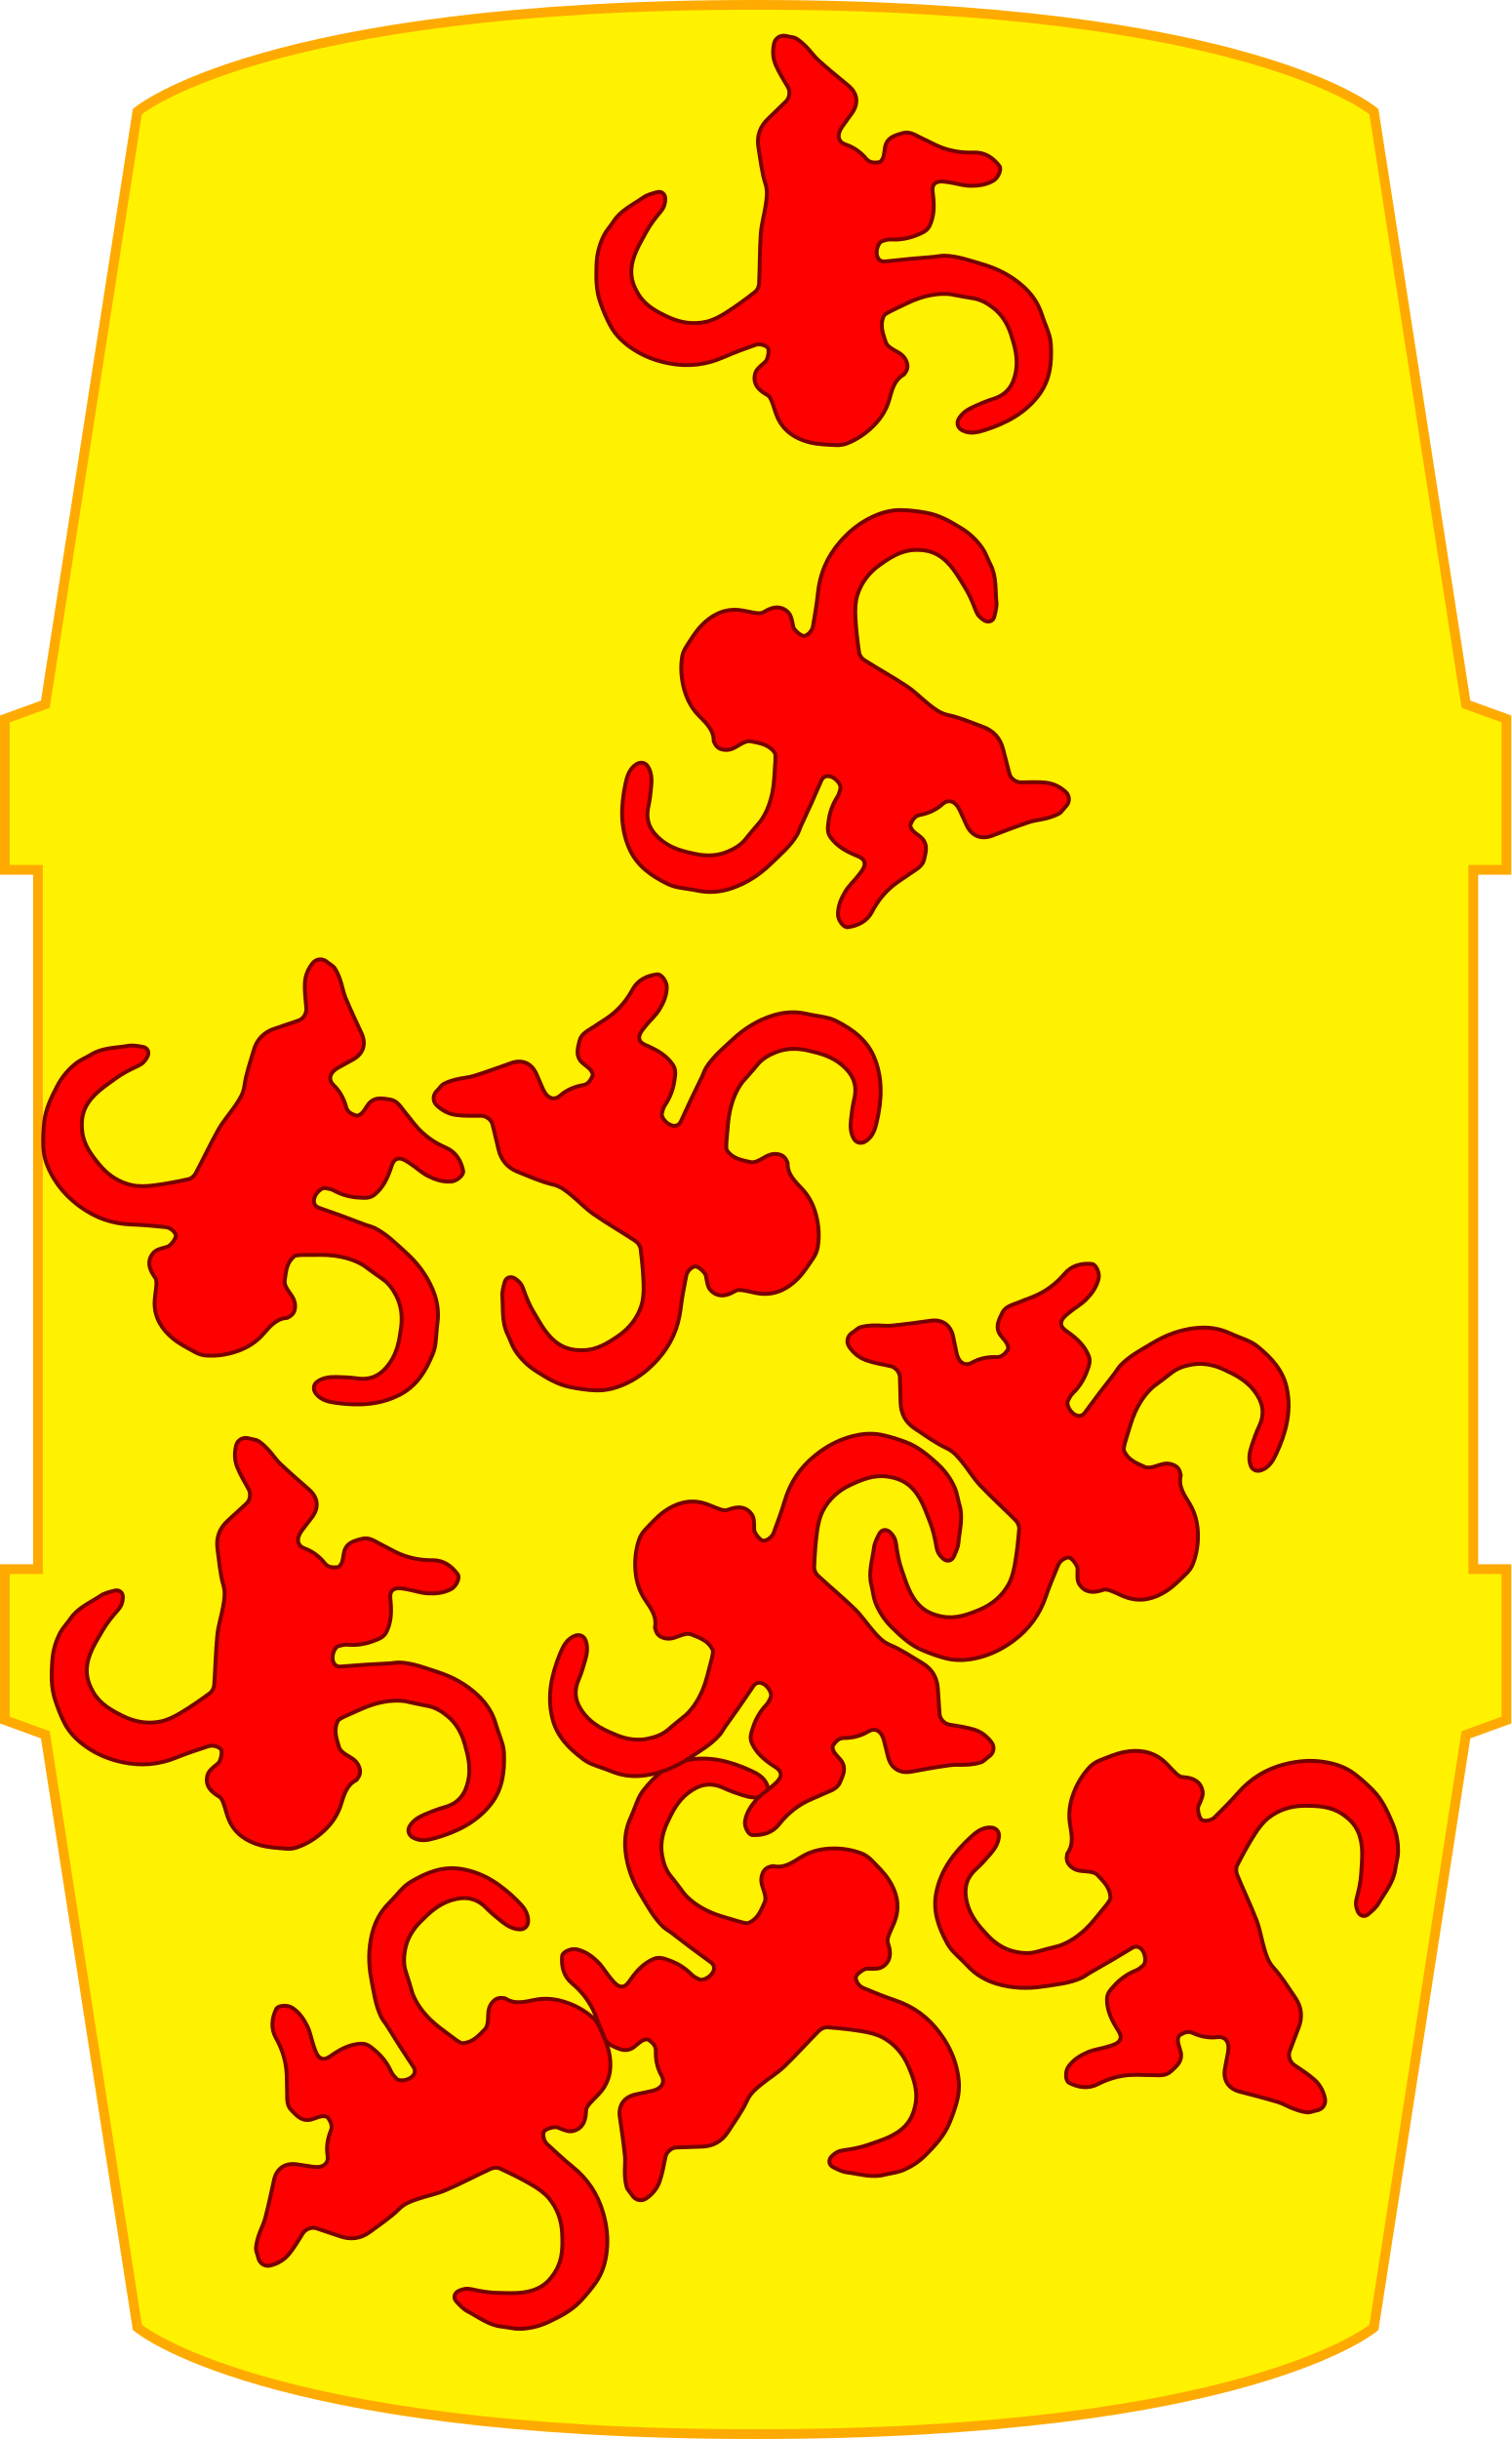
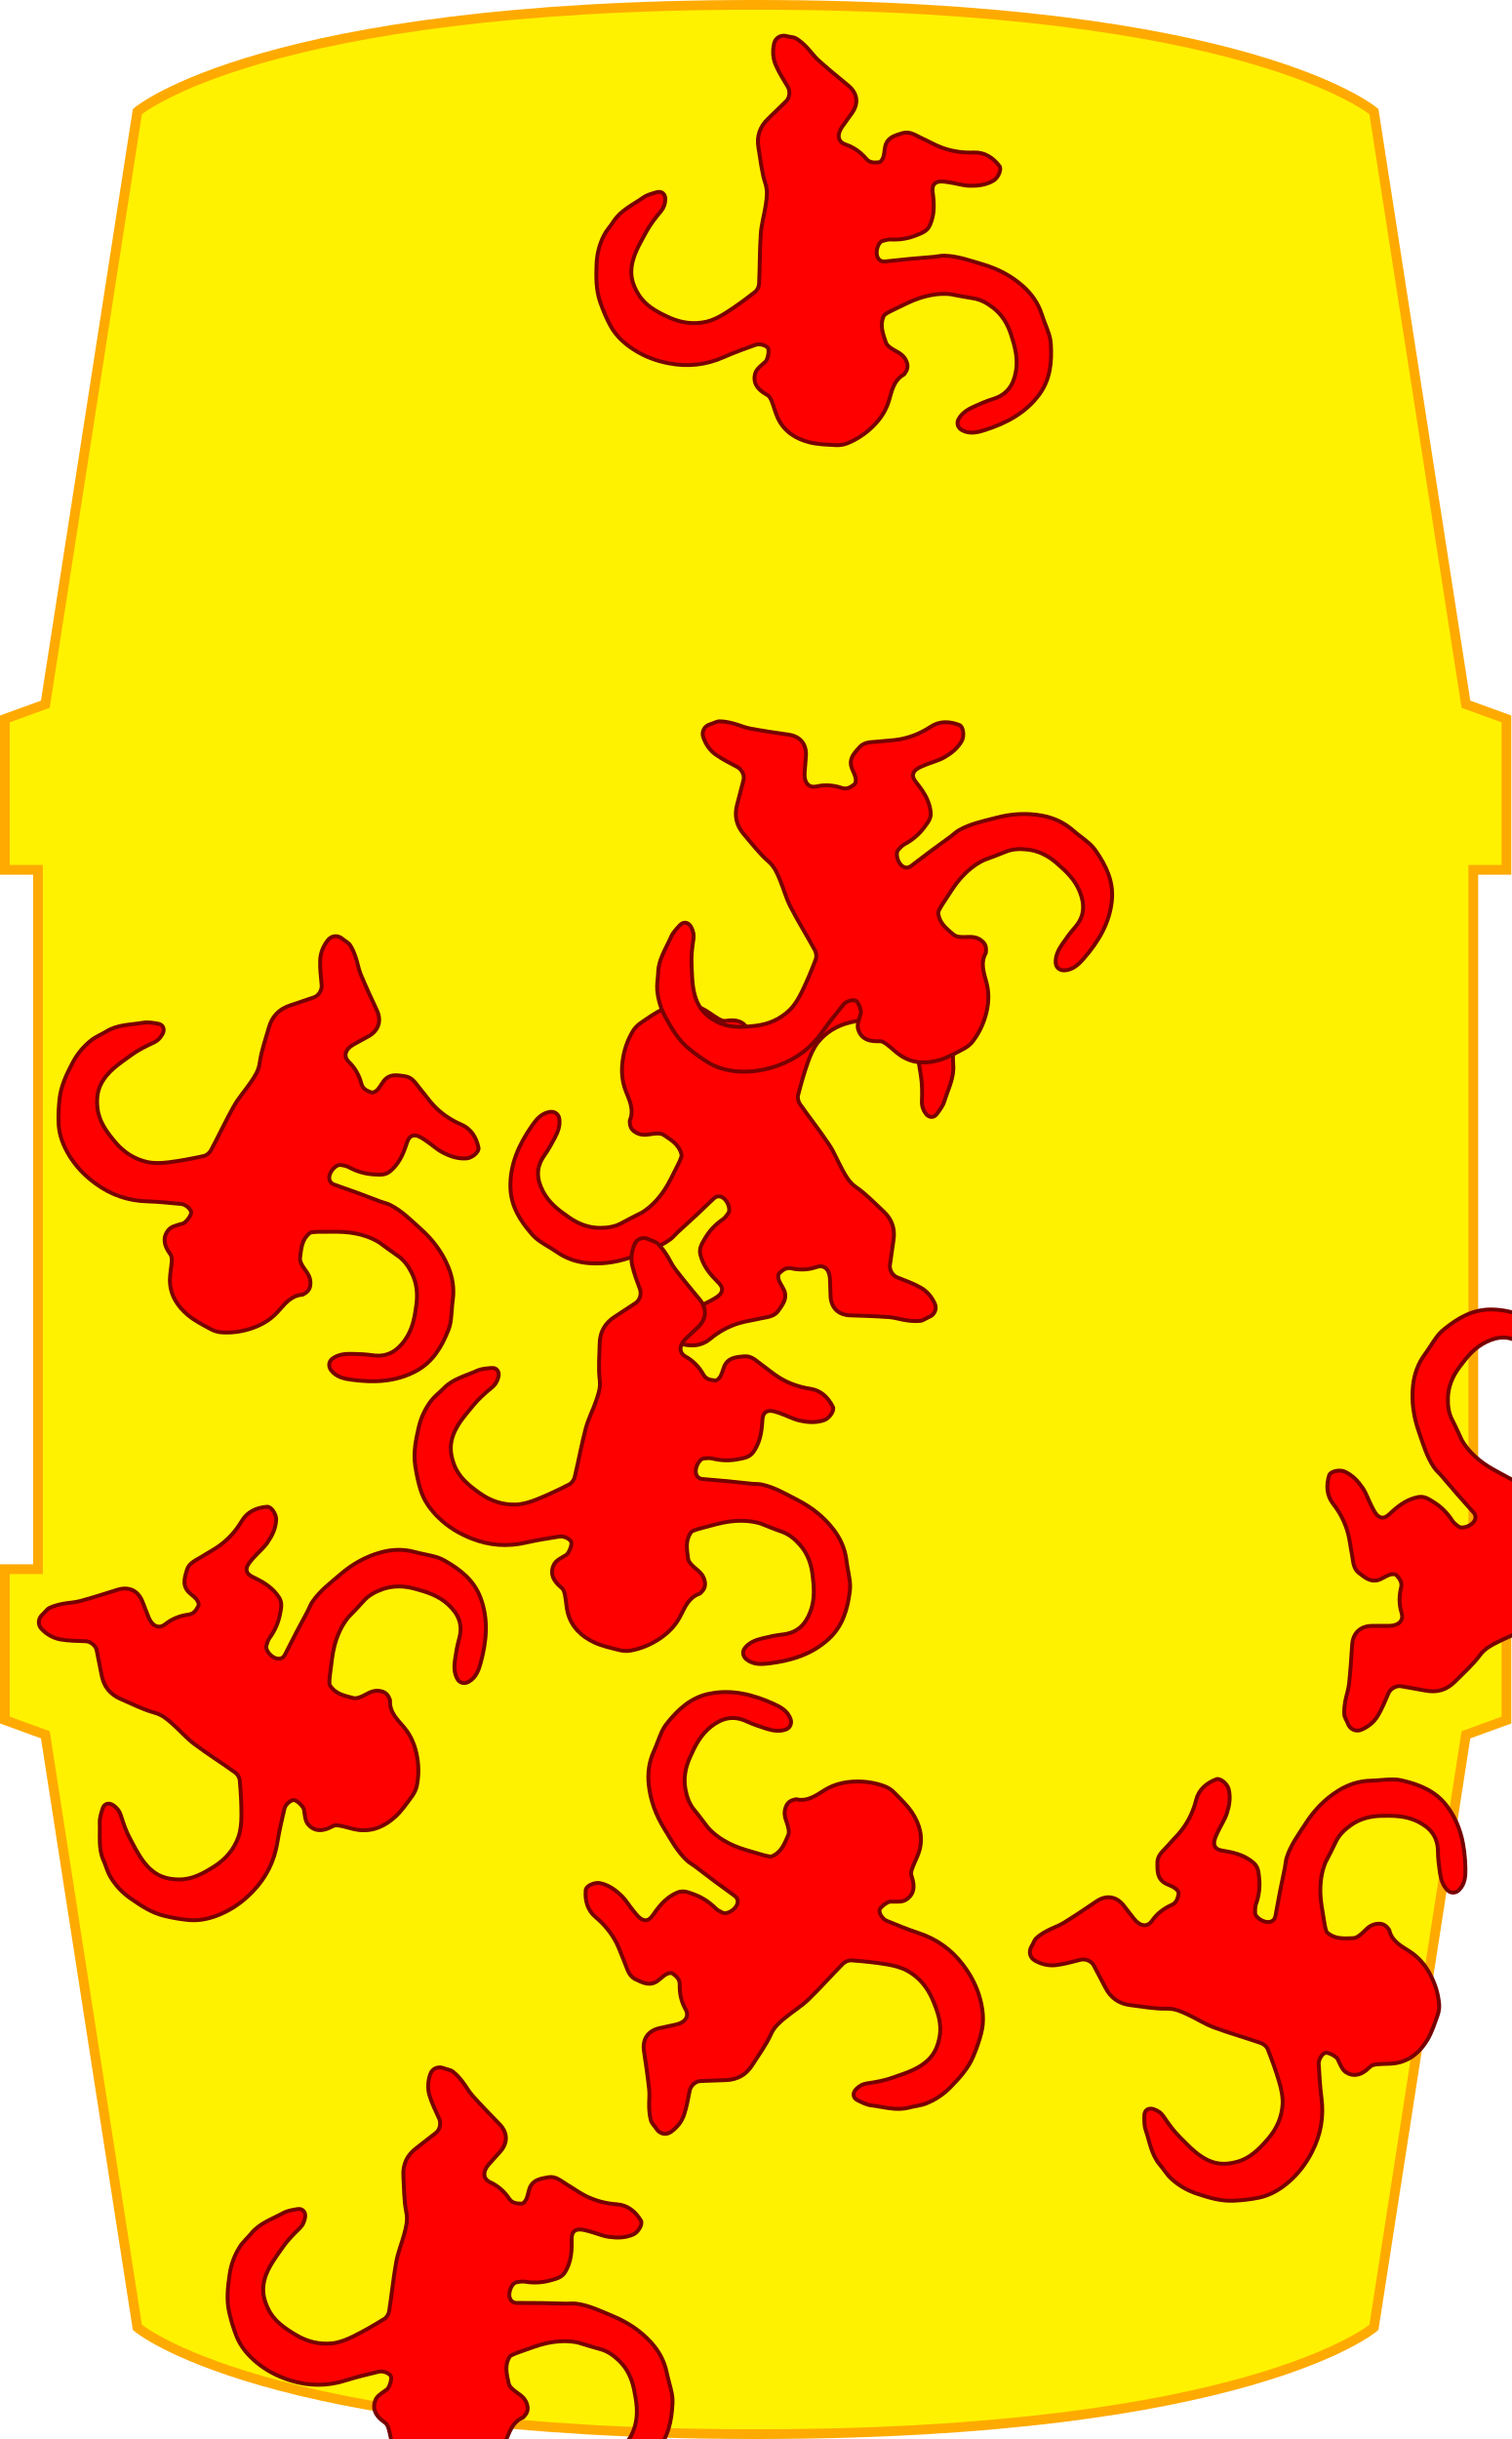
<svg xmlns="http://www.w3.org/2000/svg" viewBox="0 0 1554.198 2507.967">
  <defs>
    <path id="monkey" fill="#FF0000" stroke="#770000" stroke-width="4" d="M133.722,220.031c10.107-4.77,18.307-11.972,25.342-20.195 c5.798-6.776,10.334-14.642,15.308-22.105c2.24-3.361,4.466-6.79,6.126-10.449 c0.678-1.495,0.133-3.76-0.358-5.536c-2.319-8.395-9.225-13.42-15.265-18.615 c-2.792-2.401-8.242-2.518-12.419-2.31c-5.962,0.297-11.13,0.373-16.349-3.772 c-4.438-3.525-4.819-7.346-4.402-12.037c0.015-0.164,0.047-0.342,0.126-0.482 c5.848-10.377,1.904-20.637-0.779-30.701c-2.738-10.27-2.383-20.358,0.036-30.465 c2.585-10.803,7.16-20.821,13.855-29.675c2.286-3.023,5.503-5.7,8.854-7.49 c8.048-4.299,16.108-9.007,24.744-11.672c13.913-4.293,28.053-4.088,40.783,4.375 c4.943,3.285,9.155,7.65,13.926,11.221c2.116,1.584,4.822,3.462,7.208,3.394 c6.8-0.195,13.481,0.221,18.443,5.046c2.5,2.43,4.43,6.627,4.507,10.072 c0.098,4.349-1.918,8.758-3.097,13.12c-0.845,3.127,2.236,11.594,4.903,13.226 c2.791,1.708,9.885-0.033,12.942-3.838c7.305-9.092,14.684-18.166,21.335-27.733 c11.314-16.274,26.024-27.655,44.618-34.602 c12.693-4.742,25.469-7.214,39.026-6.755 c11.701,0.396,22.837,2.734,32.859,8.623 c7.435,4.369,14.496,9.522,21.173,14.998 c10.29,8.44,17.002,19.611,23.468,31.181 c5.169,9.25,8.129,18.829,9.039,29.053c0.526,5.914-0.795,11.97-0.949,17.971 c-0.354,13.759-8.164,24.828-13.326,36.798 c-1.928,4.47-5.685,8.275-9.073,11.956c-3.559,3.867-8.631,2.85-11.178-1.647 c-2.333-4.117-3.298-8.123-2.549-13.116c1.304-8.691,2.288-17.609,1.817-26.346 c-0.772-14.318-0.403-29.047-8.009-42.123 c-4.37-7.513-10.978-12.497-18.608-16.375 c-12.514-6.361-25.685-5.453-38.981-3.911 c-13.636,1.582-25.777,6.91-35.439,16.38 c-5.224,5.121-9.165,11.925-12.434,18.583 c-5.356,10.907-9.953,22.216-14.265,33.586c-1.003,2.644-0.495,6.719,0.899,9.273 c8.174,14.979,17.285,29.461,25.124,44.605 c4.578,8.844,7.154,18.702,11.049,27.927 c2.891,6.848,5.576,13.398,11.863,18.824 c9.412,8.122,17.015,18.362,25.253,27.817c7.8,8.953,10.049,19.215,6.895,30.725 c-2.26,8.245-4.187,16.581-6.413,24.836c-1.317,4.883,1.637,11.076,6.164,13.487 c7.607,4.05,15.444,7.859,22.426,12.833 c6.101,4.346,10.46,10.703,12.877,17.985 c1.971,5.937-1.472,11.642-7.436,13.251c-3.154,0.851-6.207,2.89-9.315,2.91 c-4.614,0.03-9.319-0.927-13.835-2.061c-5.88-1.476-11.504-4.129-17.432-5.227 c-13.145-2.435-26.389-4.371-39.634-6.218 c-11.907-1.661-18.69-9.534-18.011-21.694c0.336-6.02,1.055-12.019,1.372-18.04 c0.536-10.168-4.743-15.262-12.363-13.508 c-8.836,2.034-17.501,1.33-26.064-1.529c-5.236-1.749-9.476,1.103-13.124,3.978 c-1.344,1.059-1.38,4.847-0.789,7.064c1.174,4.407,4.038,8.466,4.68,12.89 c1.112,7.66-4.327,12.95-8.88,18.083c-5.296,5.97-13.083,4.979-20.089,5.836 c-7.088,0.868-14.293,1.006-21.294,2.294 c-11.362,2.089-21.821,6.468-31.575,12.941c-9.232,6.127-19.564,5.745-29.619,1.835 c-4.168-1.621-5.152-11.267-2.673-15.948c4.146-7.829,10.864-13.067,18.096-17.254 c6.162-3.568,13.43-5.173,20.035-8.046c3.821-1.662,8.367-3.313,10.686-6.397 c3.833-5.096-0.507-9.705-3.592-13.638 c-6.58-8.39-11.848-17.109-13.178-28.104c-0.803-6.641,2.934-10.897,6.113-15.277 c5.35-7.37,12.158-13.364,20.343-17.746c2.649-1.419,4.904-3.807,6.921-6.116 c2.681-3.07,1.008-11.713-3.332-15.796c-2.792-2.626-6.455-3.385-9.943-0.754 c-6.784,5.118-13.48,10.354-20.292,15.435 c-6.821,5.087-13.759,10.017-20.604,15.074c-2.719,2.009-5.121,4.52-8.015,6.208 c-11.791,6.877-25.067,9.455-38.056,12.939 c-15.683,4.207-31.486,5.337-47.428,2.445 c-11.765-2.134-22.486-6.806-31.675-14.777 c-5.338-4.631-11.2-8.654-16.566-13.254c-2.788-2.391-5.343-5.211-7.432-8.232 C8.425,214.512,0.584,198.644,2.215,179.517 c2.029-23.79,13.738-43.107,28.751-60.45 c4.888-5.646,10.862-11.827,19.799-12.347c4.937-0.288,8.93,2.855,9.171,7.797 c0.356,7.304-2.817,13.391-6.68,19.099c-3.983,5.886-8.129,11.735-12.831,17.045 c-9.84,11.113-10.677,22.788-5.363,36.44 c4.991,12.821,14.265,21.465,24.135,29.958 c8.647,7.44,18.515,12.57,29.905,13.827c7.733,0.853,15.524,0.669,22.998-2.521 C119.2,225.336,126.507,222.79,133.722,220.031z " />
  </defs>
  <path fill="#FFF200" stroke="#FFAA00" stroke-width="10" d="M777.099,2502.967c507.163,0,635.846-109.759,635.846-109.759 l94.62-609.353l41.633-15.139v-155.177h-34.063V894.428h34.063V739.251l-41.633-15.139 l-94.62-609.353c0,0-128.683-109.759-635.846-109.759S141.253,114.759,141.253,114.759 L46.633,724.112L5,739.251v155.177h34.063v719.112H5v155.177l41.633,15.139 l94.62,609.353C141.253,2393.208,269.936,2502.967,777.099,2502.967z " />
-   <use href="#monkey" transform="translate(432.2108 1013.157) rotate(152.0649 247.5639 184.2578)" />
-   <use href="#monkey" transform="translate(838.9381 1307.544) rotate(163.9292 247.5639 184.2578)" />
-   <use href="#monkey" transform="translate(522.8398 1862.471) rotate(73.59489 247.5639 184.2578)" />
-   <use href="#monkey" transform="translate(958.6286 1793.609) rotate(6.308222 247.5639 184.2578)" />
-   <use href="#monkey" transform="translate(204.3403 1981.904) rotate(94.05626 247.5639 184.2578)" />
+   <use href="#monkey" transform="translate(521.7375 1014.569) rotate(8633.686 247.5639 184.2578)" />
+   <use href="#monkey" transform="translate(1300.144 1407.255) rotate(-7834.404 247.5639 184.2578)" />
+   <use href="#monkey" transform="translate(547.2241 1793.884) rotate(73.4102 247.5639 184.2578)" />
+   <use href="#monkey" transform="translate(1055.241 1833.81) rotate(-2742.214 247.5639 184.2578)" />
+   <use href="#monkey" transform="translate(235.1582 2183.516) rotate(-4822.405 247.5639 184.2578)" />
  <use href="#monkey" transform="translate(614.1723 89.67538) rotate(211.3198 247.5639 184.2578)" />
-   <use href="#monkey" transform="translate(34.42398 1041.325) rotate(236.8459 247.5639 184.2578)" />
-   <use href="#monkey" transform="translate(554.6837 1509.212) rotate(341.5738 247.5639 184.2578)" />
-   <use href="#monkey" transform="translate(54.24928 1533.066) rotate(212.9944 247.5639 184.2578)" />
-   <use href="#monkey" transform="translate(616.6262 573.7841) rotate(330.9501 247.5639 184.2578)" />
+   <use href="#monkey" transform="translate(50.18383 1017.511) rotate(236.8459 247.5639 184.2578)" />
+   <use href="#monkey" transform="translate(426.4185 1332.457) rotate(7422.185 247.5639 184.2578)" />
+   <use href="#monkey" transform="translate(23.38742 1560.607) rotate(874.2901 247.5639 184.2578)" />
+   <use href="#monkey" transform="translate(650.6064 735.6556) rotate(5940.099 247.5639 184.2578)" />
</svg>
